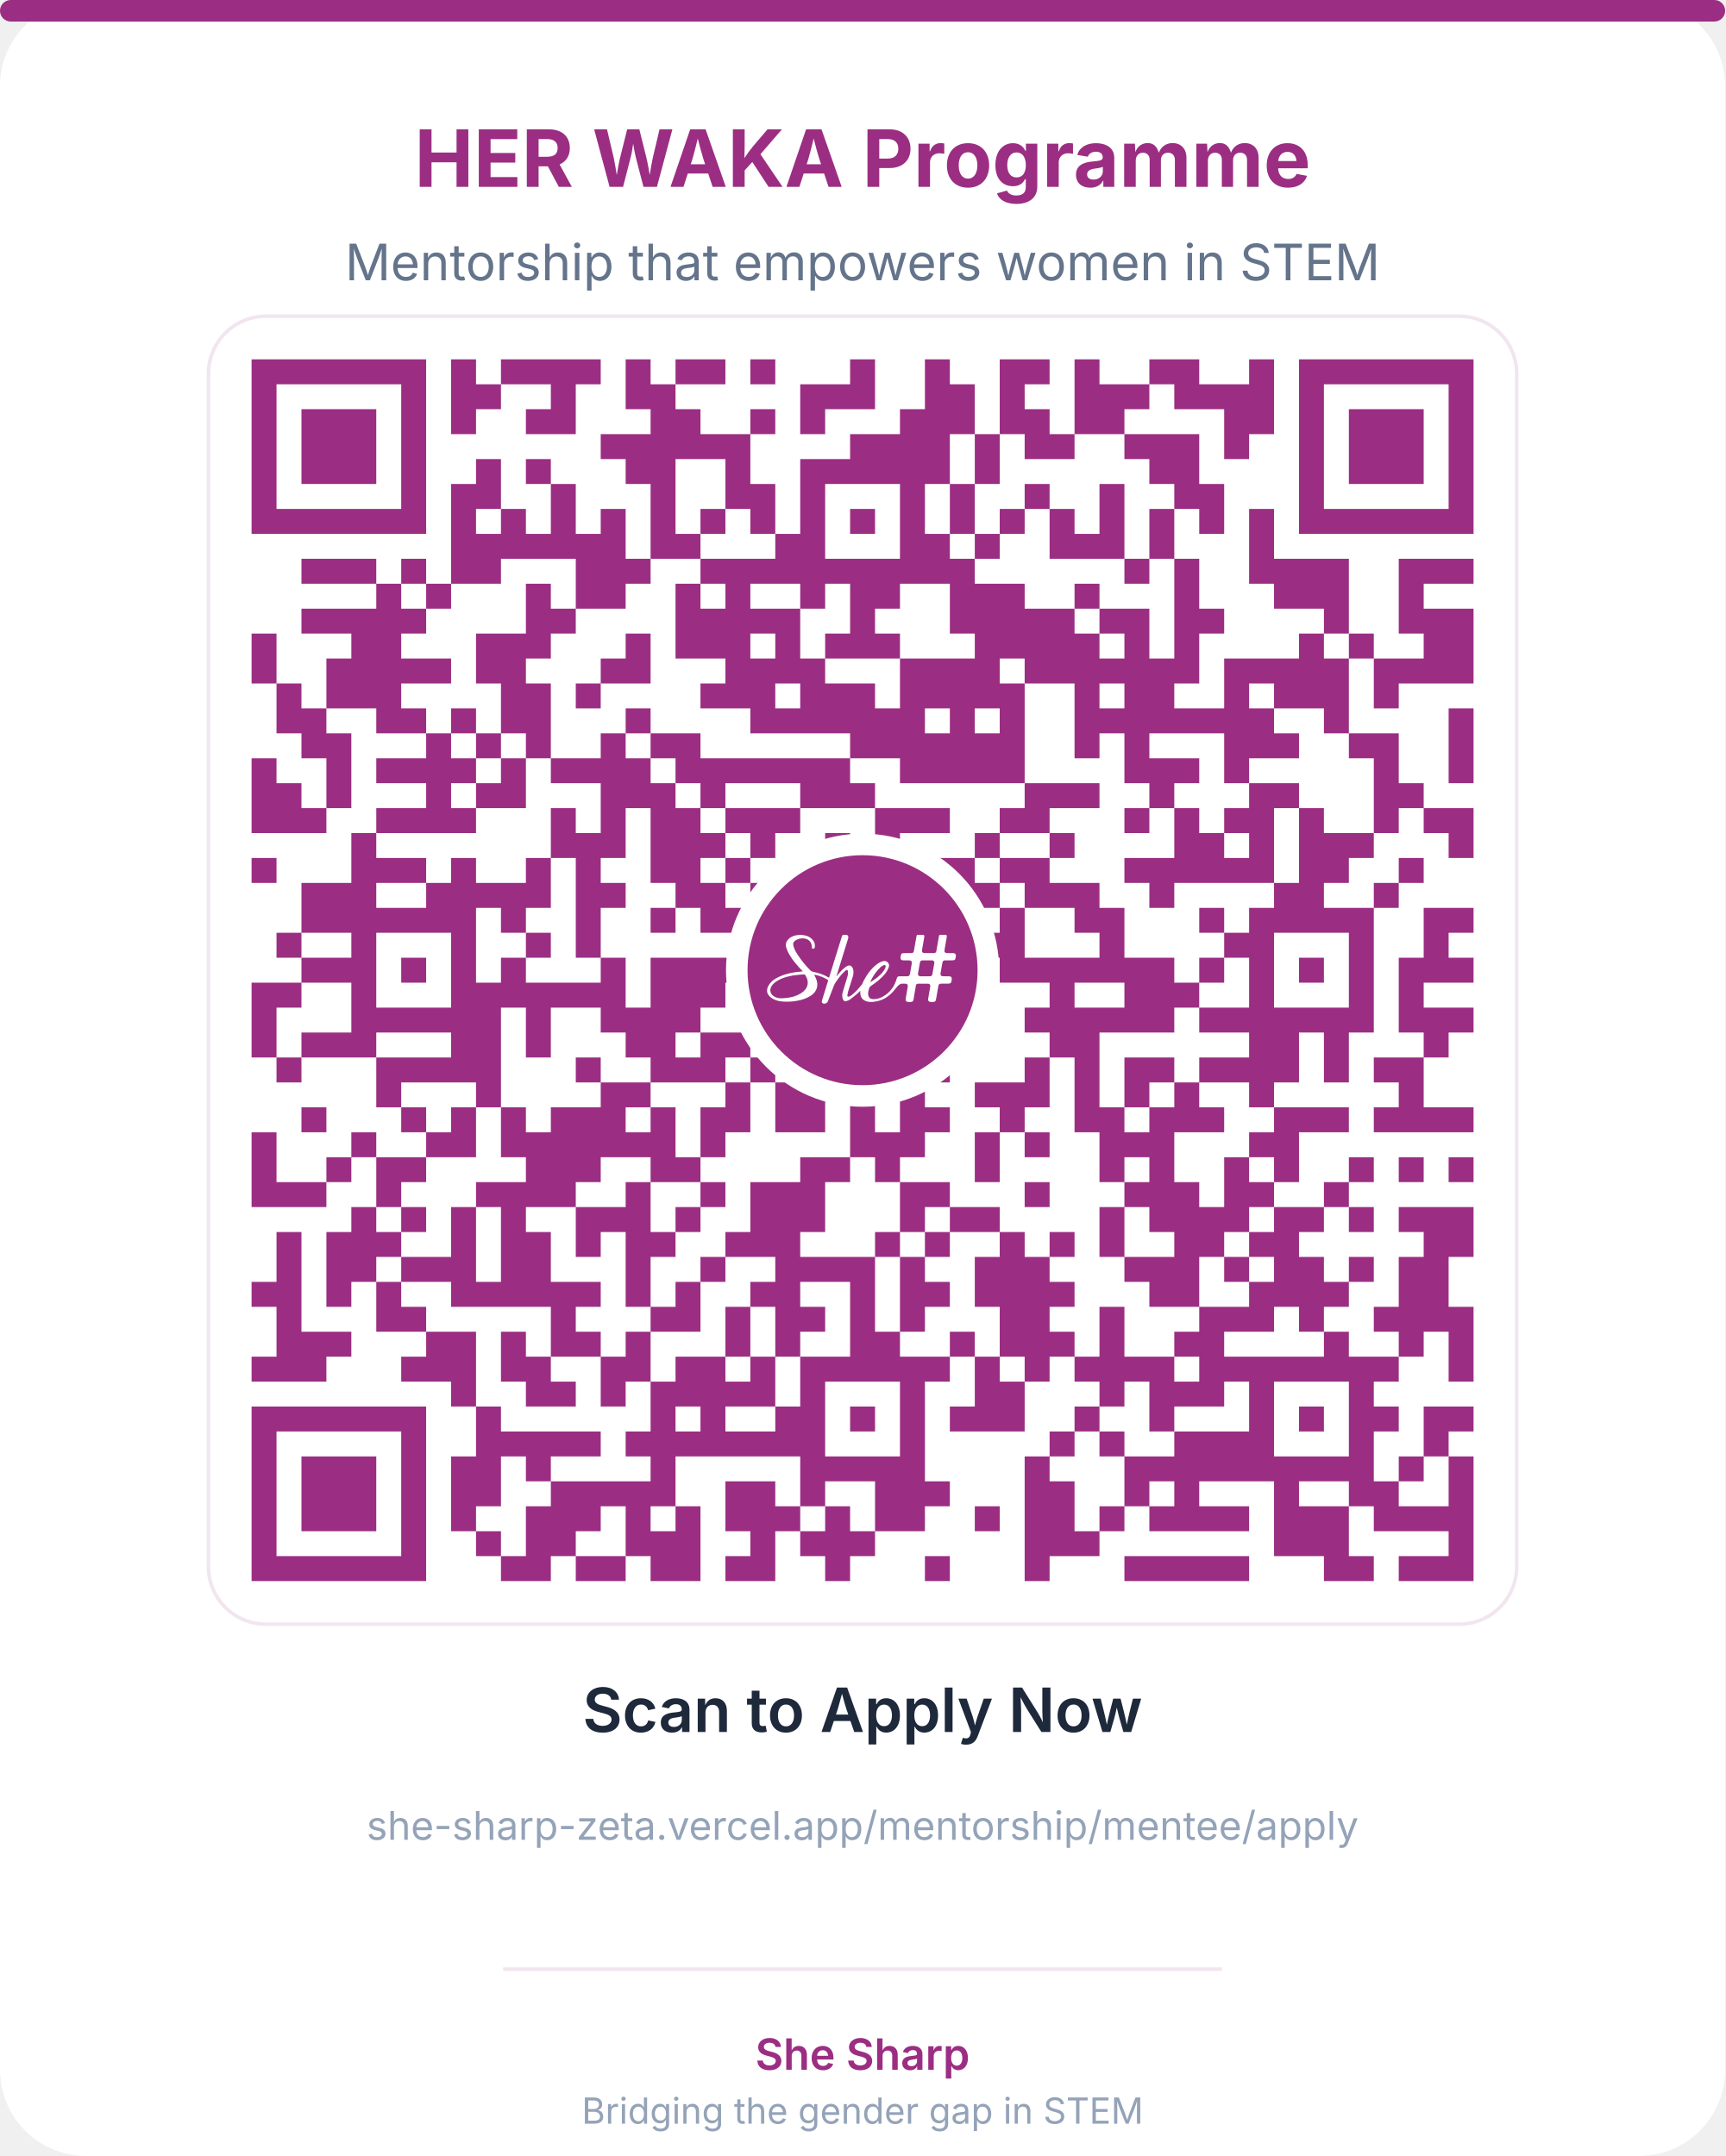
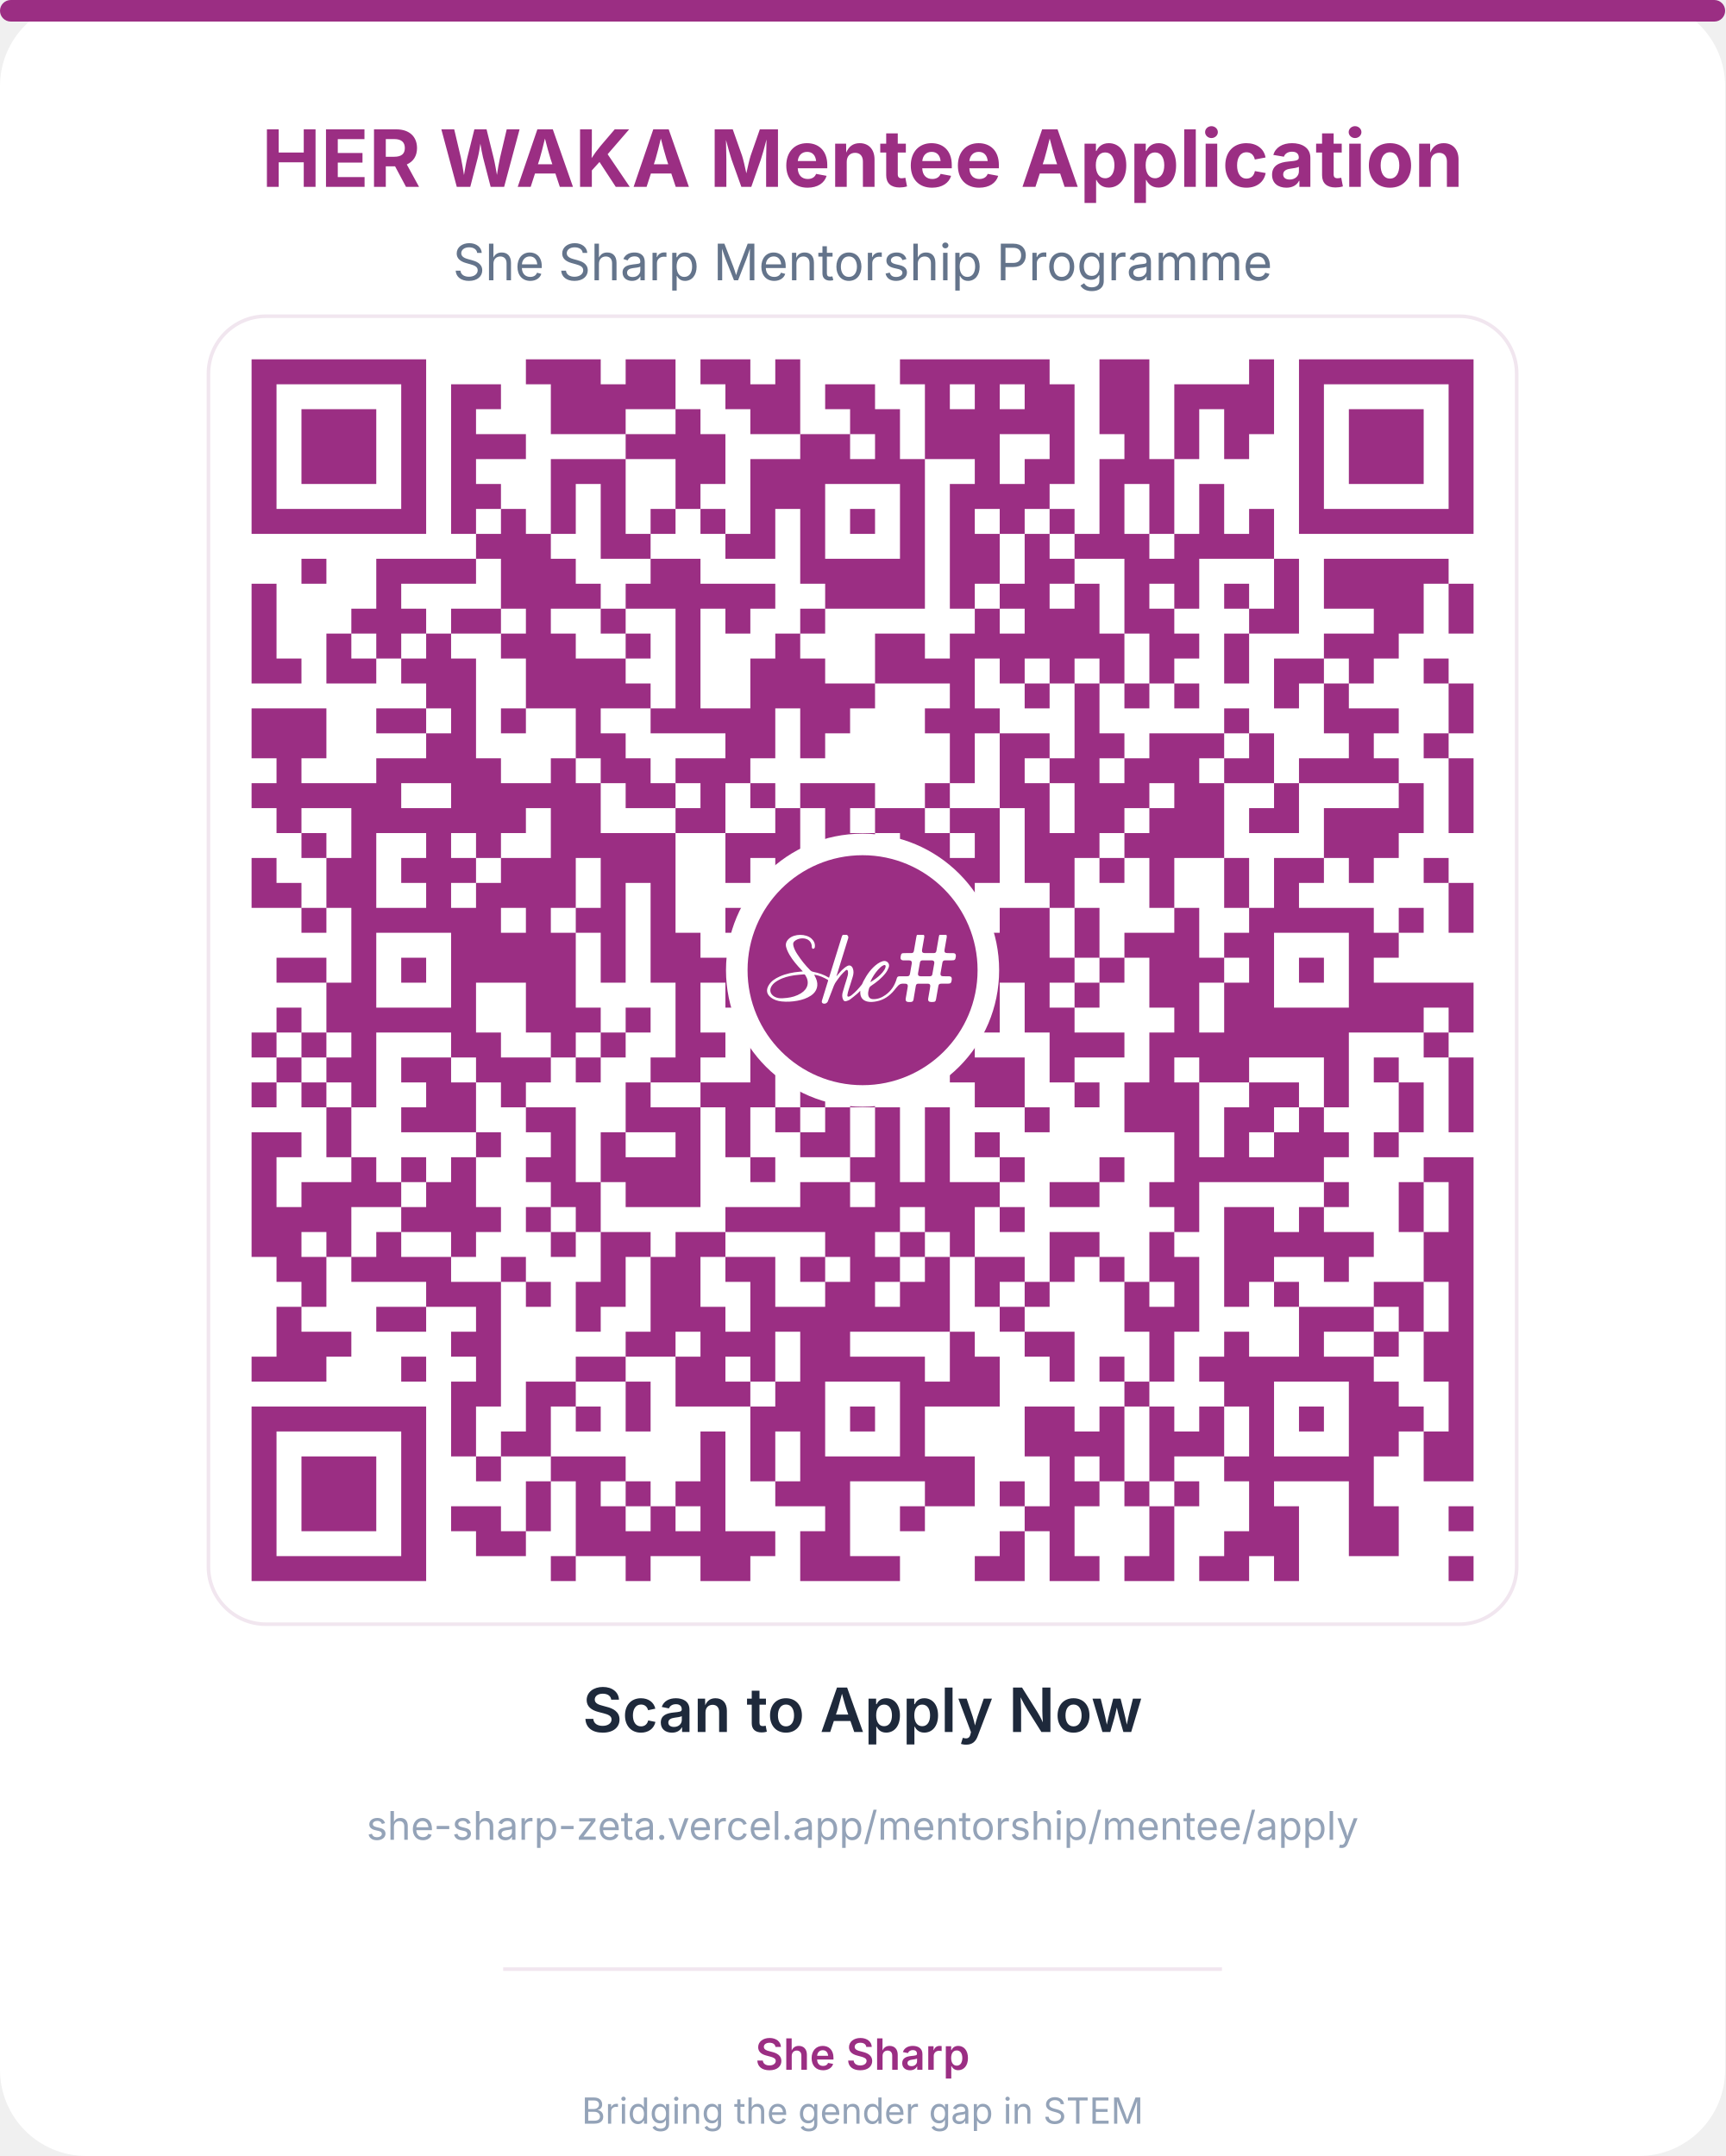
<svg xmlns="http://www.w3.org/2000/svg" width="480" height="600" viewBox="0 0 480 600">
  <rect width="480" height="600" rx="24" fill="#ffffff" />
  <rect width="480" height="6" rx="3" fill="#9b2e83" />
-   <text x="240" y="52" text-anchor="middle" font-family="Inter,system-ui,sans-serif" font-size="22" font-weight="700" fill="#9b2e83">HER WAKA Programme</text>
-   <text x="240" y="78" text-anchor="middle" font-family="Inter,system-ui,sans-serif" font-size="14" fill="#64748b">Mentorship that empowers women in STEM</text>
+   <text x="240" y="52" text-anchor="middle" font-family="Inter, system-ui, sans-serif" font-size="22" font-weight="700" fill="#9b2e83">HER WAKA Mentee Application</text>
+   <text x="240" y="78" text-anchor="middle" font-family="Inter, system-ui, sans-serif" font-size="14" fill="#64748b">She Sharp Mentorship Programme</text>
  <rect x="58" y="88" width="364" height="364" rx="16" fill="white" stroke="#f1e6ef" />
  <svg x="70" y="100" width="340" height="340" viewBox="0 0 49 49" overflow="hidden">
    <path fill="#ffffff" d="M0 0h49v49H0z" />
-     <path stroke="#9b2e83" d="M0 0.5h7m1 0h1m1 0h4m1 0h1m1 0h2m1 0h1m3 0h1m2 0h1m2 0h2m1 0h1m2 0h2m2 0h1m1 0h7M0 1.5h1m5 0h1m1 0h2m2 0h1m2 0h2m5 0h3m2 0h2m1 0h1m2 0h3m1 0h4m1 0h1m5 0h1M0 2.5h1m1 0h3m1 0h1m1 0h1m2 0h2m3 0h2m2 0h1m1 0h1m3 0h3m1 0h2m1 0h2m4 0h2m1 0h1m1 0h3m1 0h1M0 3.5h1m1 0h3m1 0h1m7 0h6m4 0h4m1 0h1m1 0h2m2 0h3m1 0h1m2 0h1m1 0h3m1 0h1M0 4.5h1m1 0h3m1 0h1m2 0h1m1 0h1m3 0h2m2 0h1m2 0h6m1 0h1m6 0h2m4 0h1m1 0h3m1 0h1M0 5.5h1m5 0h1m1 0h2m2 0h1m3 0h1m2 0h2m1 0h1m3 0h1m1 0h1m2 0h1m2 0h1m2 0h2m3 0h1m5 0h1M0 6.5h7m1 0h1m1 0h1m1 0h1m1 0h1m1 0h1m1 0h1m1 0h1m1 0h1m1 0h1m1 0h1m1 0h1m1 0h1m1 0h1m1 0h1m1 0h1m1 0h1m1 0h1m1 0h7M8 7.5h7m1 0h2m3 0h2m3 0h2m1 0h1m2 0h3m1 0h1m3 0h1M2 8.5h3m1 0h1m1 0h2m3 0h3m2 0h11m6 0h1m1 0h1m2 0h4m2 0h3M5 9.5h1m1 0h1m3 0h1m1 0h2m2 0h1m1 0h1m2 0h1m1 0h2m2 0h3m2 0h1m3 0h1m3 0h3m2 0h1M2 10.5h5m4 0h2m4 0h5m2 0h1m3 0h5m1 0h2m1 0h2m4 0h1m2 0h3M0 11.5h1m3 0h2m3 0h3m3 0h1m1 0h3m1 0h1m1 0h3m3 0h5m1 0h1m1 0h1m4 0h1m1 0h1m2 0h2M0 12.5h1m2 0h5m1 0h2m3 0h2m3 0h4m3 0h4m1 0h7m1 0h5m1 0h4M1 13.5h1m1 0h3m4 0h2m1 0h1m4 0h3m1 0h3m1 0h5m2 0h1m1 0h2m2 0h1m1 0h3m1 0h1M1 14.5h2m2 0h2m1 0h1m1 0h2m3 0h1m4 0h7m1 0h1m1 0h1m2 0h8m2 0h1m4 0h1M2 15.5h2m3 0h1m1 0h1m1 0h1m2 0h1m1 0h2m6 0h7m2 0h1m1 0h1m3 0h3m2 0h2m2 0h1M0 16.5h1m2 0h1m1 0h4m1 0h1m1 0h4m1 0h7m2 0h5m4 0h3m1 0h1m5 0h1m2 0h1M0 17.5h2m1 0h1m3 0h1m1 0h2m3 0h3m1 0h1m3 0h3m6 0h3m2 0h1m3 0h2m3 0h2M0 18.5h3m2 0h4m3 0h1m1 0h1m1 0h2m1 0h3m3 0h3m2 0h2m3 0h1m1 0h1m1 0h2m1 0h1m2 0h1m1 0h2M4 19.5h1m7 0h3m1 0h3m1 0h1m2 0h1m1 0h1m3 0h1m2 0h1m4 0h2m1 0h1m1 0h3m3 0h1M0 20.5h1m3 0h3m1 0h1m2 0h1m1 0h1m2 0h2m1 0h1m6 0h3m1 0h2m3 0h6m1 0h2m2 0h1M2 21.5h3m2 0h5m1 0h2m2 0h2m1 0h1m1 0h8m1 0h3m2 0h1m4 0h2m2 0h1M2 22.5h7m1 0h1m2 0h1m2 0h1m1 0h2m1 0h7m2 0h1m2 0h2m3 0h1m1 0h5m2 0h2M1 23.5h1m2 0h1m3 0h1m2 0h1m1 0h1m6 0h1m1 0h1m3 0h1m2 0h2m3 0h1m4 0h2m3 0h1m2 0h1M2 24.5h3m1 0h1m1 0h1m1 0h1m3 0h1m1 0h4m2 0h1m1 0h1m1 0h3m1 0h7m1 0h1m1 0h1m1 0h1m1 0h1m1 0h3M0 25.5h2m2 0h1m3 0h7m1 0h3m1 0h1m1 0h1m3 0h1m1 0h1m3 0h1m2 0h3m2 0h1m3 0h1m1 0h1M0 26.5h1m3 0h6m1 0h1m2 0h4m3 0h8m2 0h6m1 0h7m1 0h3M0 27.5h1m1 0h3m3 0h2m1 0h1m3 0h2m1 0h2m3 0h1m2 0h1m5 0h2m6 0h2m1 0h1m3 0h1M1 28.5h1m3 0h5m3 0h1m2 0h3m1 0h1m2 0h1m2 0h2m3 0h1m1 0h1m1 0h2m1 0h4m1 0h1m1 0h2M5 29.5h1m3 0h1m4 0h2m3 0h1m1 0h2m1 0h1m1 0h1m2 0h3m1 0h1m1 0h1m1 0h1m2 0h1m5 0h1M2 30.5h1m3 0h1m1 0h1m1 0h1m1 0h3m1 0h1m1 0h2m1 0h2m1 0h1m1 0h2m2 0h1m2 0h2m1 0h3m2 0h3m1 0h4M0 31.5h1m3 0h1m2 0h2m1 0h7m1 0h1m5 0h3m2 0h1m1 0h1m2 0h3m3 0h2M0 32.5h1m2 0h1m1 0h2m4 0h3m2 0h2m4 0h2m1 0h1m3 0h1m4 0h1m1 0h1m2 0h1m1 0h1m2 0h1m1 0h1m1 0h1M0 33.5h3m2 0h1m3 0h4m2 0h1m2 0h1m1 0h3m3 0h2m3 0h1m3 0h3m1 0h2m2 0h1M4 34.5h1m1 0h1m1 0h1m1 0h1m2 0h3m1 0h1m2 0h3m3 0h1m1 0h2m4 0h1m1 0h4m1 0h2m1 0h1m1 0h3M1 35.5h1m1 0h3m2 0h1m1 0h2m1 0h1m1 0h2m2 0h3m3 0h1m1 0h1m2 0h1m1 0h1m1 0h1m2 0h2m1 0h2m5 0h2M1 36.5h1m1 0h2m1 0h3m1 0h2m3 0h1m2 0h1m2 0h4m1 0h1m2 0h3m3 0h3m1 0h1m1 0h2m1 0h1m1 0h2M0 37.5h2m1 0h1m1 0h1m2 0h6m1 0h1m1 0h1m2 0h2m2 0h1m1 0h2m1 0h4m3 0h2m2 0h4m2 0h2M1 38.5h1m3 0h2m5 0h1m3 0h2m1 0h1m1 0h2m1 0h1m1 0h1m3 0h2m2 0h1m3 0h3m1 0h1m2 0h4M1 39.5h3m3 0h2m1 0h1m1 0h2m1 0h1m3 0h1m1 0h1m2 0h2m2 0h1m1 0h3m1 0h1m2 0h2m4 0h1m2 0h1m1 0h1M0 40.5h3m3 0h3m1 0h2m2 0h2m1 0h2m1 0h1m1 0h6m1 0h1m1 0h1m1 0h4m1 0h8m2 0h1M8 41.5h1m2 0h2m1 0h1m1 0h5m1 0h1m3 0h1m2 0h2m3 0h1m1 0h3m1 0h1m3 0h1M0 42.5h7m2 0h1m6 0h1m1 0h1m2 0h2m1 0h1m1 0h1m1 0h3m2 0h1m2 0h1m3 0h1m1 0h1m1 0h2m1 0h2M0 43.5h1m5 0h1m2 0h5m1 0h8m3 0h1m5 0h1m1 0h1m2 0h4m3 0h1m2 0h1M0 44.5h1m1 0h3m1 0h1m1 0h2m1 0h1m4 0h1m5 0h5m4 0h1m3 0h10m1 0h1m1 0h1M0 45.5h1m1 0h3m1 0h1m1 0h2m2 0h5m2 0h2m1 0h1m2 0h3m3 0h2m2 0h1m1 0h1m3 0h1m2 0h2m2 0h1M0 46.5h1m1 0h3m1 0h1m1 0h1m2 0h3m1 0h1m1 0h1m1 0h3m1 0h1m1 0h2m2 0h1m1 0h2m1 0h1m1 0h4m1 0h3m1 0h4M0 47.5h1m5 0h1m2 0h1m1 0h2m2 0h3m2 0h1m1 0h3m6 0h3m7 0h3m4 0h1M0 48.5h7m3 0h2m1 0h2m1 0h2m1 0h2m2 0h1m3 0h1m3 0h1m3 0h5m3 0h2m1 0h3" />
+     <path stroke="#9b2e83" d="M0 0.5h7m4 0h3m1 0h2m1 0h2m1 0h1m4 0h6m2 0h2m4 0h1m1 0h7M0 1.5h1m5 0h1m1 0h2m2 0h5m2 0h3m1 0h2m2 0h1m1 0h1m1 0h2m1 0h2m1 0h4m1 0h1m5 0h1M0 2.5h1m1 0h3m1 0h1m1 0h1m3 0h3m2 0h1m2 0h2m2 0h2m1 0h6m1 0h2m1 0h1m1 0h2m1 0h1m1 0h3m1 0h1M0 3.5h1m1 0h3m1 0h1m1 0h3m4 0h4m3 0h2m1 0h1m1 0h3m2 0h1m2 0h1m1 0h1m1 0h1m2 0h1m1 0h3m1 0h1M0 4.5h1m1 0h3m1 0h1m1 0h1m3 0h3m2 0h2m1 0h7m2 0h1m1 0h2m1 0h3m5 0h1m1 0h3m1 0h1M0 5.5h1m5 0h1m1 0h2m2 0h1m1 0h1m2 0h1m2 0h3m3 0h1m1 0h4m2 0h1m1 0h1m1 0h1m3 0h1m5 0h1M0 6.5h7m1 0h1m1 0h1m1 0h1m1 0h1m1 0h1m1 0h1m1 0h1m1 0h1m1 0h1m1 0h1m1 0h1m1 0h1m1 0h1m1 0h1m1 0h1m1 0h1m1 0h1m1 0h7M9 7.5h3m2 0h2m3 0h2m1 0h1m3 0h1m1 0h2m1 0h1m1 0h3m1 0h4M2 8.5h1m2 0h4m1 0h3m3 0h2m4 0h5m1 0h2m1 0h2m2 0h3m3 0h1m1 0h5M0 9.5h1m4 0h1m4 0h4m1 0h6m2 0h4m1 0h1m1 0h2m1 0h1m1 0h1m1 0h1m1 0h1m1 0h1m1 0h4m1 0h1M0 10.5h1m3 0h3m1 0h2m1 0h1m2 0h1m2 0h1m1 0h1m2 0h1m6 0h1m1 0h3m1 0h2m3 0h2m3 0h2m1 0h1M0 11.5h1m2 0h1m1 0h1m1 0h1m2 0h3m2 0h1m1 0h1m3 0h1m3 0h2m1 0h7m1 0h2m1 0h1m3 0h3M0 12.5h2m1 0h2m1 0h3m2 0h4m2 0h1m2 0h3m2 0h4m1 0h1m1 0h1m1 0h1m1 0h1m2 0h1m1 0h2m1 0h1m2 0h1M7 13.5h2m2 0h5m1 0h1m2 0h5m3 0h1m2 0h1m1 0h1m1 0h1m1 0h1m3 0h1m1 0h1m4 0h1M0 14.5h3m2 0h2m1 0h1m1 0h1m2 0h1m2 0h5m1 0h2m3 0h3m3 0h1m5 0h1m3 0h3m2 0h1M0 15.5h3m4 0h2m4 0h2m4 0h2m1 0h1m5 0h1m1 0h2m1 0h2m1 0h3m1 0h1m3 0h1m2 0h1M1 16.5h1m3 0h5m2 0h1m1 0h2m1 0h3m8 0h1m1 0h1m1 0h2m1 0h3m1 0h2m1 0h4m2 0h1M0 17.5h6m2 0h6m1 0h2m1 0h1m1 0h1m1 0h3m2 0h1m2 0h2m1 0h3m1 0h2m2 0h1m4 0h1m1 0h1M1 18.5h1m2 0h7m1 0h2m3 0h2m2 0h1m1 0h1m1 0h2m1 0h2m1 0h1m1 0h2m1 0h3m1 0h2m1 0h4m1 0h1M2 19.5h1m1 0h1m2 0h1m1 0h1m2 0h5m2 0h3m1 0h2m1 0h2m1 0h1m1 0h3m1 0h4m4 0h3M0 20.5h1m2 0h2m1 0h3m1 0h3m1 0h3m2 0h1m1 0h1m1 0h1m1 0h5m1 0h2m1 0h1m1 0h1m2 0h1m1 0h2m1 0h1m2 0h1M0 21.5h2m1 0h2m2 0h1m1 0h4m1 0h1m1 0h1m5 0h4m2 0h1m3 0h1m3 0h1m2 0h1m1 0h1m6 0h1M2 22.5h1m1 0h6m1 0h1m1 0h2m1 0h1m2 0h1m1 0h8m1 0h2m1 0h1m3 0h1m2 0h5m1 0h1m1 0h1M4 23.5h1m3 0h5m1 0h1m1 0h2m3 0h2m3 0h1m2 0h3m1 0h1m1 0h3m1 0h2m3 0h2M1 24.5h2m1 0h1m1 0h1m1 0h5m1 0h1m1 0h5m1 0h1m1 0h1m1 0h1m1 0h5m1 0h1m1 0h3m1 0h1m1 0h1m1 0h1M3 25.5h2m3 0h1m2 0h2m4 0h1m1 0h4m3 0h2m1 0h1m1 0h1m1 0h1m2 0h2m1 0h2m3 0h5M1 26.5h1m1 0h6m2 0h3m1 0h1m1 0h1m3 0h6m2 0h1m1 0h2m4 0h1m1 0h8m1 0h1M0 27.5h1m1 0h1m1 0h1m3 0h2m2 0h1m1 0h1m2 0h2m1 0h5m2 0h2m3 0h3m1 0h8m3 0h1M1 28.5h1m1 0h2m1 0h2m1 0h3m1 0h1m2 0h2m2 0h1m2 0h1m2 0h1m1 0h3m1 0h1m3 0h1m1 0h2m3 0h1m1 0h1m2 0h1M0 29.5h1m1 0h1m1 0h1m2 0h2m1 0h1m4 0h1m2 0h3m1 0h1m1 0h1m4 0h2m2 0h1m1 0h3m2 0h2m1 0h1m2 0h1m1 0h1M3 30.5h1m2 0h3m2 0h2m2 0h3m1 0h1m1 0h1m1 0h1m1 0h1m1 0h1m3 0h1m3 0h3m1 0h2m1 0h1m3 0h1m1 0h1M0 31.5h2m1 0h1m5 0h1m2 0h1m1 0h1m2 0h1m1 0h1m2 0h2m1 0h1m1 0h1m1 0h1m7 0h1m1 0h1m1 0h3m1 0h1M0 32.5h1m3 0h1m1 0h1m1 0h1m2 0h2m1 0h4m2 0h1m3 0h2m1 0h1m2 0h1m3 0h1m2 0h6m4 0h2M0 33.5h1m1 0h4m1 0h2m3 0h2m1 0h3m4 0h2m1 0h5m2 0h2m2 0h2m5 0h1m2 0h1m1 0h1M0 34.5h4m2 0h4m1 0h1m1 0h1m5 0h7m1 0h2m1 0h1m6 0h1m1 0h2m1 0h1m3 0h1m1 0h1M0 35.5h2m1 0h1m1 0h1m2 0h1m3 0h1m1 0h2m1 0h2m4 0h2m1 0h1m1 0h1m3 0h2m2 0h1m2 0h6m2 0h2M1 36.5h2m1 0h4m2 0h1m3 0h1m1 0h2m1 0h2m1 0h1m1 0h2m1 0h1m1 0h2m1 0h1m1 0h1m1 0h2m1 0h2m2 0h1m3 0h2M2 37.5h1m4 0h3m1 0h1m1 0h2m1 0h2m2 0h1m2 0h2m1 0h2m1 0h1m1 0h1m3 0h1m1 0h1m1 0h1m1 0h1m3 0h2m1 0h1M1 38.5h1m3 0h2m2 0h1m3 0h1m2 0h3m1 0h8m2 0h1m4 0h3m4 0h3m1 0h1m1 0h1M1 39.5h3m4 0h2m5 0h2m1 0h3m1 0h2m4 0h1m2 0h2m3 0h1m2 0h1m2 0h1m2 0h1m1 0h2M0 40.5h3m3 0h1m2 0h1m3 0h2m2 0h2m1 0h1m1 0h5m1 0h2m2 0h1m1 0h1m1 0h1m1 0h7m2 0h2M8 41.5h2m1 0h2m2 0h1m1 0h3m1 0h2m3 0h4m5 0h1m3 0h2m3 0h2m2 0h1M0 42.5h7m1 0h1m2 0h1m1 0h1m1 0h1m4 0h3m1 0h1m1 0h1m4 0h2m1 0h1m1 0h1m1 0h1m1 0h1m1 0h1m1 0h3m1 0h1M0 43.5h1m5 0h1m1 0h1m1 0h2m6 0h1m1 0h1m1 0h1m3 0h1m4 0h4m1 0h3m1 0h1m3 0h2m1 0h2M0 44.5h1m1 0h3m1 0h1m2 0h1m2 0h3m3 0h1m1 0h1m1 0h7m3 0h1m1 0h1m1 0h1m2 0h6m2 0h2M0 45.5h1m1 0h3m1 0h1m4 0h1m1 0h1m1 0h1m1 0h2m2 0h3m3 0h2m1 0h1m1 0h2m1 0h1m1 0h1m2 0h1m3 0h1M0 46.5h1m1 0h3m1 0h1m1 0h2m1 0h1m1 0h2m1 0h1m1 0h1m4 0h1m2 0h1m4 0h2m3 0h1m3 0h2m2 0h2m2 0h1M0 47.5h1m5 0h1m2 0h2m2 0h8m1 0h2m6 0h1m1 0h1m3 0h1m2 0h3m2 0h2M0 48.5h7m5 0h1m2 0h1m2 0h2m2 0h4m3 0h2m1 0h2m1 0h2m1 0h2m1 0h1m6 0h1" />
  </svg>
  <circle cx="240" cy="270" r="38" fill="white" />
-   <g transform="translate(208,238) scale(0.4923077)">
+   <g transform="translate(208, 238) scale(0.4923077)">
    <g clip-path="url(#clip0_812_24509)">
      <circle cx="65" cy="65" r="65" fill="#9B2E83" />
      <g clip-path="url(#clip1_812_24509)">
        <path d="M50.318 68.383C51.287 67.263 52.193 66.073 53.25 65.041C54.164 64.149 55.172 63.302 56.273 62.675C57.66 61.885 58.911 62.47 59.495 63.99C60.079 65.516 59.922 67.078 59.484 68.583C58.754 71.092 57.897 73.561 57.13 76.056C56.834 77.021 56.554 78.003 56.415 79.001C56.291 79.877 56.719 80.16 57.547 79.836C57.997 79.659 58.435 79.394 58.815 79.092C60.971 77.392 62.808 75.36 64.504 73.21C64.959 72.633 65.152 71.856 65.505 71.191C67.535 67.357 69.963 63.84 73.545 61.311C74.407 60.702 75.402 60.206 76.408 59.907C78.706 59.231 80.638 61.264 79.781 63.429C79.334 64.557 78.76 65.683 78.021 66.631C75.757 69.529 72.909 71.793 69.871 73.805C69.217 74.239 68.811 74.744 68.613 75.497C68.322 76.61 68.016 77.707 68.183 78.882C68.404 80.428 69.292 81.273 70.843 81.348C73.516 81.478 75.837 80.491 77.97 78.983C81.248 76.665 83.28 73.465 84.34 69.6C84.559 68.799 84.996 68.456 85.83 68.446C87.245 68.43 88.657 68.446 90.072 68.438C91.253 68.433 91.619 68.092 91.82 66.909C92.13 65.056 92.45 63.206 92.784 61.355C93.013 60.092 92.503 59.442 91.235 59.434C90.141 59.429 89.051 59.442 87.958 59.429C86.874 59.416 86.272 58.665 86.46 57.586C86.841 55.403 86.926 55.332 89.159 55.332C90.273 55.332 91.387 55.34 92.501 55.327C93.477 55.317 93.86 54.987 94.03 54.025C94.498 51.366 94.95 48.704 95.424 46.045C95.647 44.792 96.067 44.46 97.346 44.452C97.731 44.452 98.118 44.434 98.501 44.465C99.491 44.548 100.05 45.255 99.882 46.248C99.473 48.655 99.049 51.059 98.619 53.461C98.398 54.696 98.887 55.322 100.142 55.327C101.812 55.335 103.484 55.338 105.154 55.327C106.199 55.322 106.564 54.994 106.747 53.944C107.21 51.285 107.673 48.624 108.131 45.962C108.316 44.889 108.779 44.475 109.87 44.454C110.276 44.447 110.685 44.439 111.092 44.46C112.194 44.517 112.759 45.226 112.569 46.331C112.168 48.673 111.756 51.012 111.342 53.352C111.09 54.771 111.548 55.325 112.996 55.33C114.066 55.332 115.139 55.319 116.209 55.335C117.295 55.35 117.858 56.019 117.733 57.1C117.722 57.186 117.717 57.271 117.704 57.357C117.411 59.203 117.143 59.429 115.286 59.429C114.087 59.429 112.885 59.424 111.686 59.429C110.716 59.434 110.284 59.813 110.114 60.775C109.765 62.753 109.405 64.729 109.065 66.707C108.877 67.804 109.371 68.404 110.487 68.425C111.601 68.446 112.715 68.425 113.829 68.435C114.995 68.448 115.515 69.036 115.415 70.198C115.407 70.283 115.404 70.372 115.391 70.457C115.157 72.298 114.797 72.62 112.968 72.62C111.81 72.62 110.655 72.615 109.497 72.62C108.376 72.625 108.013 72.937 107.817 74.057C107.39 76.483 106.973 78.91 106.543 81.333C106.312 82.643 105.923 82.96 104.598 82.963C104.276 82.963 103.955 82.968 103.634 82.963C102.476 82.944 101.886 82.263 102.074 81.122C102.388 79.225 102.733 77.332 103.055 75.438C103.142 74.928 103.24 74.413 103.261 73.899C103.289 73.189 102.846 72.664 102.144 72.651C100.196 72.615 98.246 72.62 96.296 72.649C95.624 72.659 95.231 73.096 95.097 73.87C94.747 75.869 94.413 77.873 94.073 79.875C93.973 80.472 93.882 81.07 93.777 81.668C93.633 82.471 93.124 82.929 92.326 82.96C91.835 82.978 91.341 82.975 90.85 82.965C89.784 82.942 89.187 82.232 89.362 81.174C89.72 79.022 90.1 76.873 90.469 74.723C90.515 74.447 90.566 74.167 90.566 73.886C90.566 73.215 90.141 72.695 89.483 72.659C88.608 72.612 87.705 72.532 86.859 72.693C86.249 72.81 85.609 73.197 85.163 73.647C84.32 74.499 83.607 75.484 82.835 76.41C80.203 79.563 77.01 81.811 72.935 82.593C71.142 82.939 69.338 83.16 67.524 82.684C65.106 82.05 63.753 80.332 63.704 77.808C63.696 77.473 63.704 77.138 63.704 76.623C63.063 77.252 62.579 77.793 62.029 78.253C60.678 79.381 59.333 80.519 57.915 81.556C57.326 81.988 56.577 82.23 55.87 82.451C54.933 82.744 54.377 82.435 53.958 81.528C53.364 80.241 53.402 78.876 53.75 77.582C54.431 75.04 55.27 72.542 56.037 70.023C56.461 68.622 56.971 67.232 56.749 65.719C56.618 64.82 56.119 64.528 55.445 65.116C54.431 66 53.487 66.982 52.612 68.006C51.789 68.971 51.123 70.07 50.33 71.061C49.005 72.716 48.426 74.72 47.678 76.646C46.901 78.637 46.144 80.636 45.365 82.627C44.999 83.563 43.909 84.119 42.949 83.896C42.077 83.693 41.76 83.111 42.046 82.172C42.746 79.88 43.458 77.59 44.166 75.3C44.598 73.896 45.023 72.49 45.468 71.089C45.563 70.788 45.589 70.587 45.259 70.395C43.114 69.145 40.875 68.139 38.428 67.656C38.202 67.611 37.968 67.609 37.654 67.58C38.012 68.303 38.356 68.942 38.65 69.605C40.33 73.403 39.283 77.065 35.838 79.355C33.473 80.927 30.828 81.769 28.065 82.274C25.163 82.804 22.241 82.96 19.305 82.664C17.031 82.435 14.898 81.785 13.071 80.332C10.784 78.51 10.406 76.228 11.864 73.673C13.29 71.175 15.562 69.745 18.047 68.612C21.677 66.956 25.536 66.2 29.485 65.849C30.036 65.8 30.584 65.748 31.243 65.685C30.363 64.744 29.529 63.892 28.742 62.998C26.223 60.149 23.866 57.186 22.377 53.627C22.186 53.17 22.047 52.691 21.896 52.218C21.24 50.17 21.916 48.517 23.424 47.15C26.519 44.343 32.995 44.312 36.092 47.114C37.479 48.369 38.287 49.926 38.022 51.891C37.991 52.12 37.942 52.424 37.788 52.543C37.528 52.741 37.15 52.959 36.877 52.899C36.651 52.853 36.445 52.442 36.339 52.151C36.249 51.901 36.345 51.595 36.314 51.316C36.038 48.733 34.178 47.111 31.31 47.002C29.846 46.947 28.459 47.306 27.201 48.086C25.917 48.881 25.549 49.806 25.92 51.28C26.354 53.001 27.196 54.534 28.15 56.003C30.25 59.231 32.64 62.223 35.346 64.955C35.861 65.475 36.429 65.792 37.168 65.94C40.186 66.546 43.098 67.474 45.748 69.108C45.82 69.153 45.9 69.181 46.052 69.251C46.35 68.287 46.638 67.346 46.929 66.408C49.039 59.621 51.146 52.837 53.258 46.05C53.554 45.104 54.076 44.652 54.877 44.623C55.672 44.595 56.603 45.146 56.878 45.9C56.986 46.196 56.991 46.586 56.899 46.89C55.365 51.886 53.809 56.876 52.257 61.867C51.586 64.027 50.917 66.189 50.245 68.35C50.276 68.36 50.305 68.368 50.336 68.378L50.318 68.383ZM19.537 80.88C20.432 80.808 21.33 80.756 22.22 80.657C25.037 80.342 27.721 79.578 30.152 78.073C34.189 75.57 35.12 71.689 32.66 67.843C32.439 67.497 32.208 67.315 31.783 67.357C29.933 67.541 28.068 67.603 26.236 67.895C23.146 68.388 20.11 69.132 17.342 70.699C15.971 71.476 14.674 72.355 13.766 73.691C12.147 76.072 12.708 78.528 15.191 79.958C16.539 80.735 18.013 80.914 19.537 80.878V80.88ZM100.366 68.44C101.264 68.438 102.165 68.456 103.062 68.433C103.867 68.409 104.287 68.087 104.428 67.328C104.822 65.23 105.203 63.127 105.542 61.02C105.694 60.081 105.141 59.455 104.207 59.444C102.412 59.424 100.613 59.426 98.815 59.444C98.043 59.452 97.569 59.858 97.428 60.627C97.055 62.662 96.687 64.7 96.352 66.743C96.173 67.853 96.674 68.414 97.801 68.438C98.658 68.456 99.512 68.44 100.369 68.44H100.366ZM69.454 71.448C69.516 71.513 69.578 71.578 69.639 71.643C70.594 71.003 71.576 70.403 72.498 69.719C74.35 68.342 76.051 66.795 77.301 64.822C77.638 64.289 77.916 63.671 78.029 63.057C78.178 62.239 77.656 61.838 76.91 62.181C76.28 62.473 75.654 62.852 75.145 63.322C73.172 65.145 71.597 67.292 70.308 69.654C69.992 70.234 69.74 70.85 69.457 71.448H69.454Z" fill="white" />
      </g>
    </g>
    <defs>
      <clipPath id="clip0_812_24509">
        <rect width="130" height="130" fill="white" />
      </clipPath>
      <clipPath id="clip1_812_24509">
        <rect width="107" height="40" fill="white" transform="translate(11 45)" />
      </clipPath>
    </defs>
  </g>
-   <text x="240" y="482" text-anchor="middle" font-family="Inter,system-ui,sans-serif" font-size="17" font-weight="600" fill="#1e293b">Scan to Apply Now</text>
-   <text x="240" y="512" text-anchor="middle" font-family="Inter,system-ui,sans-serif" font-size="11" fill="#94a3b8">she-sharp-zeta.vercel.app/mentorship/mentee/apply</text>
+   <text x="240" y="482" text-anchor="middle" font-family="Inter, system-ui, sans-serif" font-size="17" font-weight="600" fill="#1e293b">Scan to Apply Now</text>
+   <text x="240" y="512" text-anchor="middle" font-family="Inter, system-ui, sans-serif" font-size="11" fill="#94a3b8">she-sharp-zeta.vercel.app/mentorship/mentee/apply</text>
  <line x1="140" y1="548" x2="340" y2="548" stroke="#f1e6ef" />
-   <text x="240" y="576" text-anchor="middle" font-family="Inter,system-ui,sans-serif" font-size="12" font-weight="600" fill="#9b2e83">She Sharp</text>
-   <text x="240" y="591" text-anchor="middle" font-family="Inter,system-ui,sans-serif" font-size="10" fill="#94a3b8">Bridging the gender gap in STEM</text>
+   <text x="240" y="576" text-anchor="middle" font-family="Inter, system-ui, sans-serif" font-size="12" font-weight="600" fill="#9b2e83">She Sharp</text>
+   <text x="240" y="591" text-anchor="middle" font-family="Inter, system-ui, sans-serif" font-size="10" fill="#94a3b8">Bridging the gender gap in STEM</text>
</svg>
